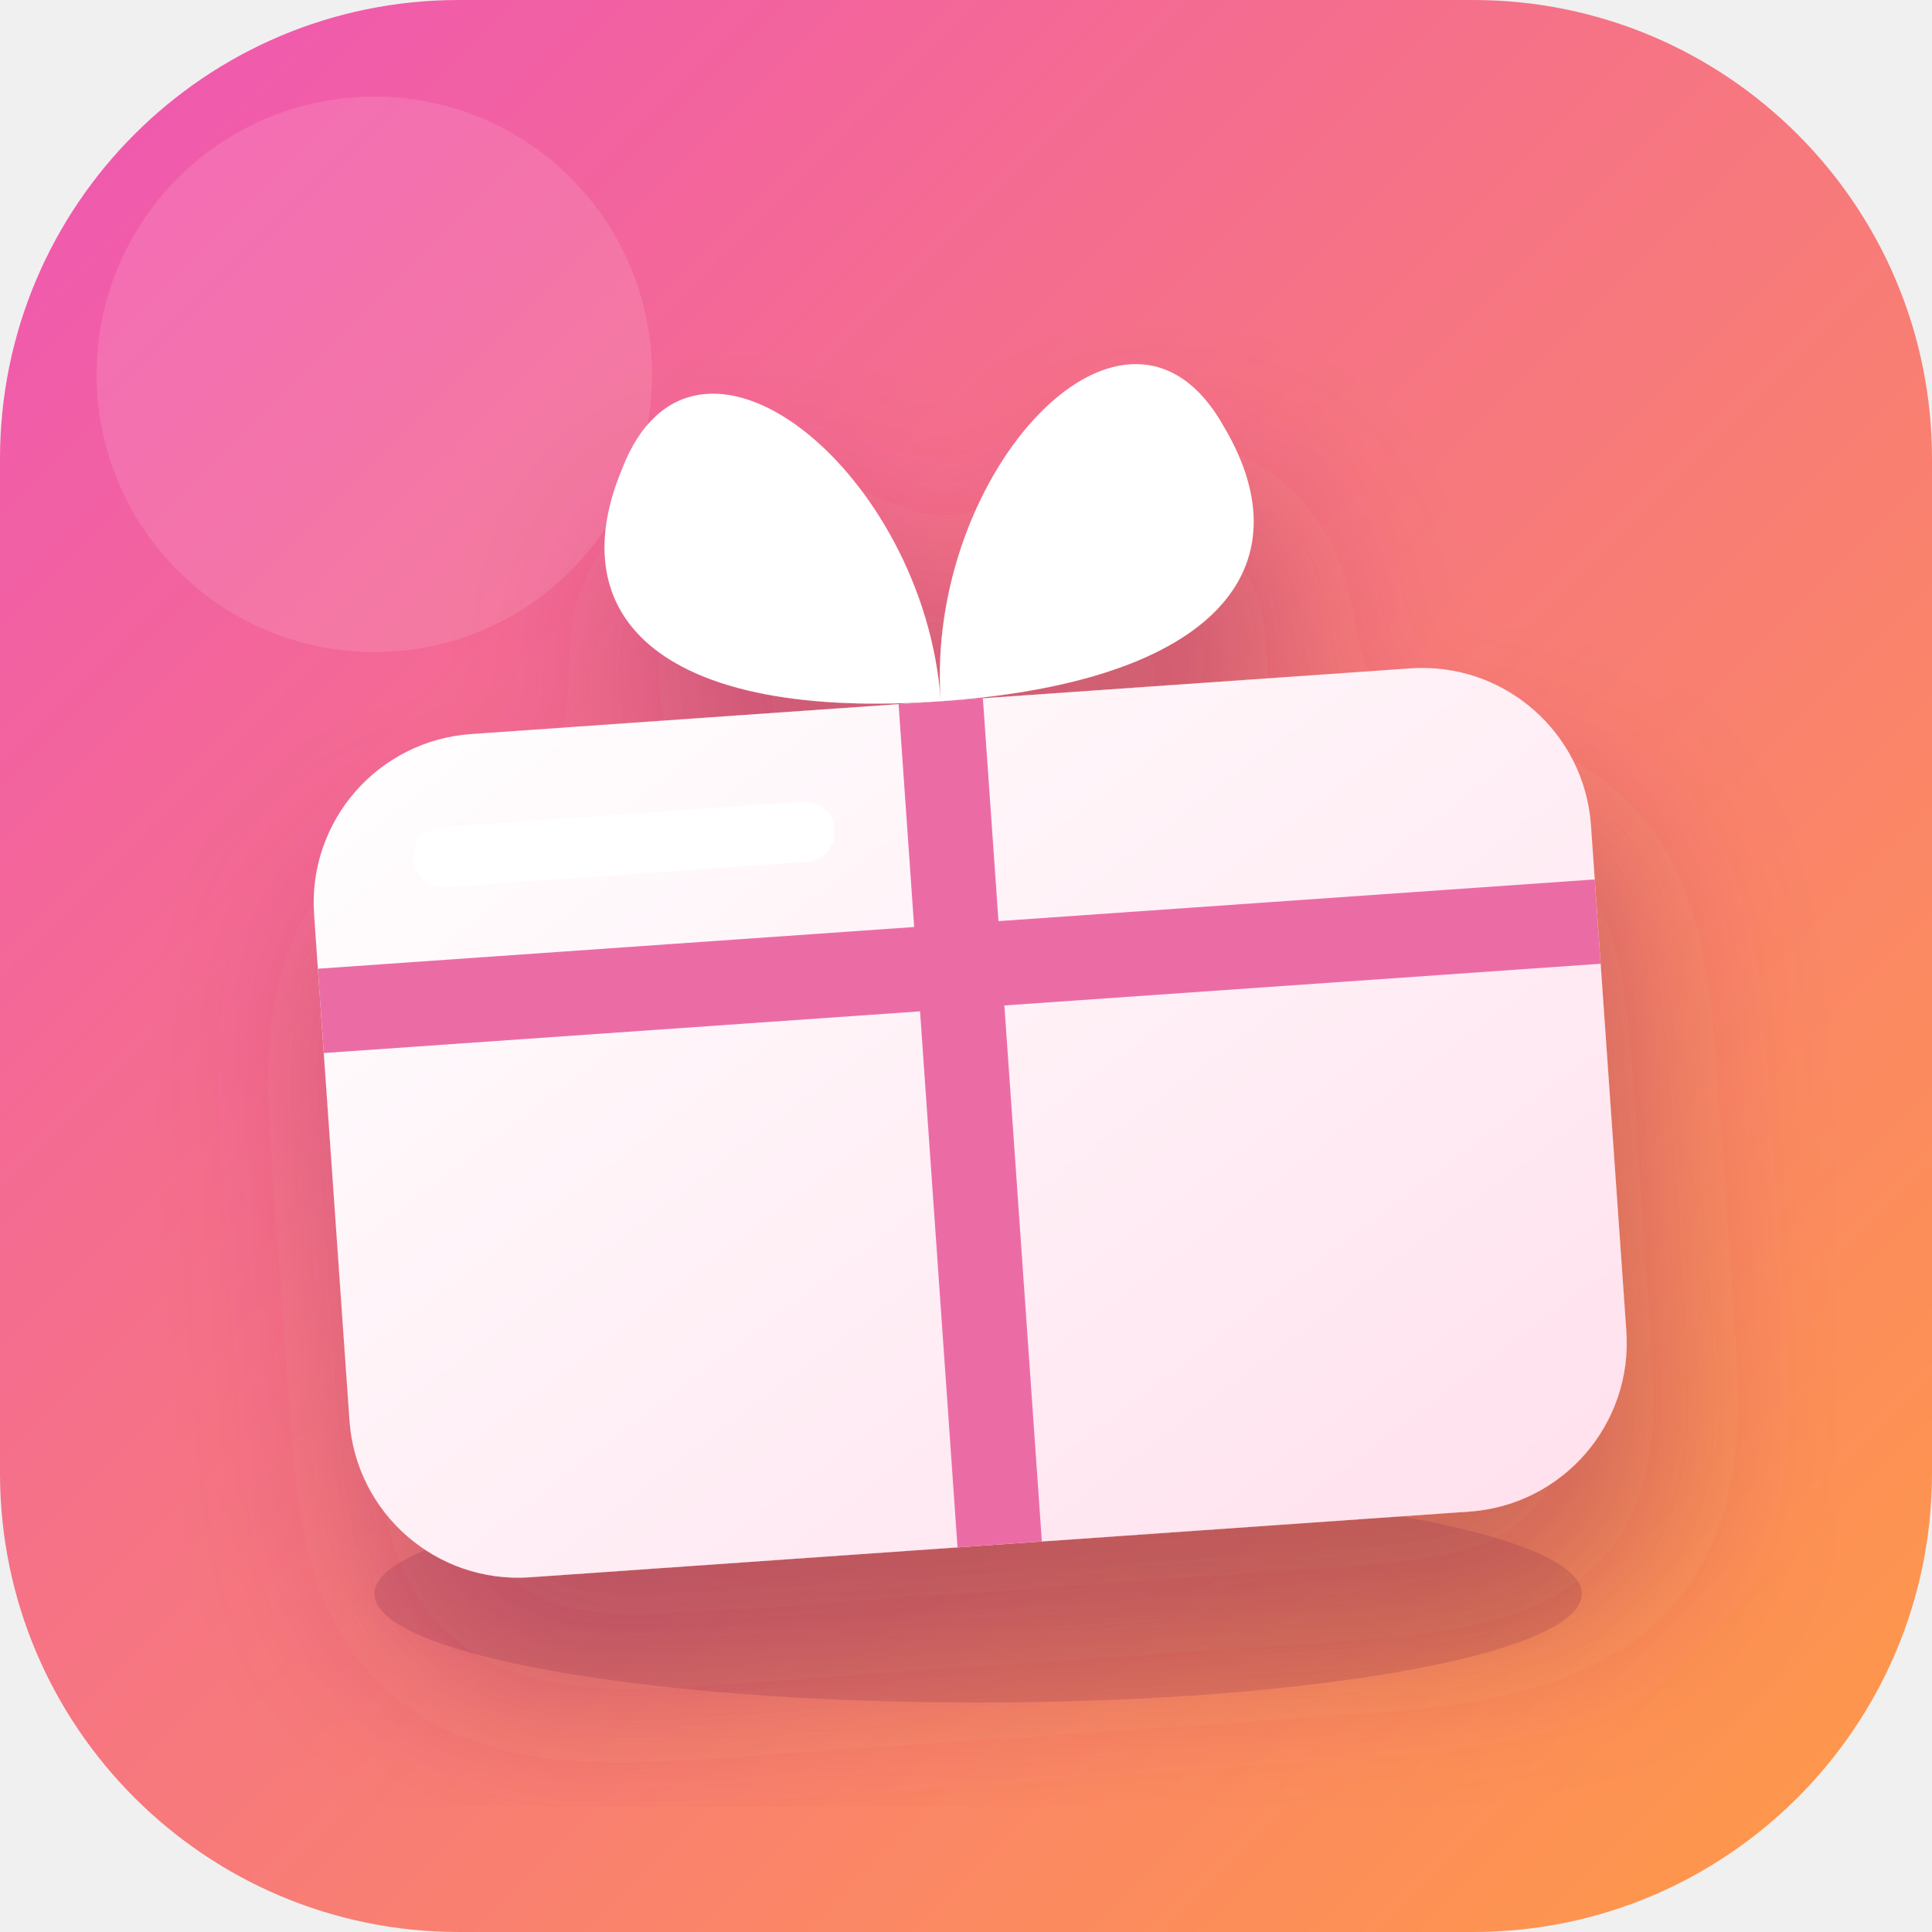
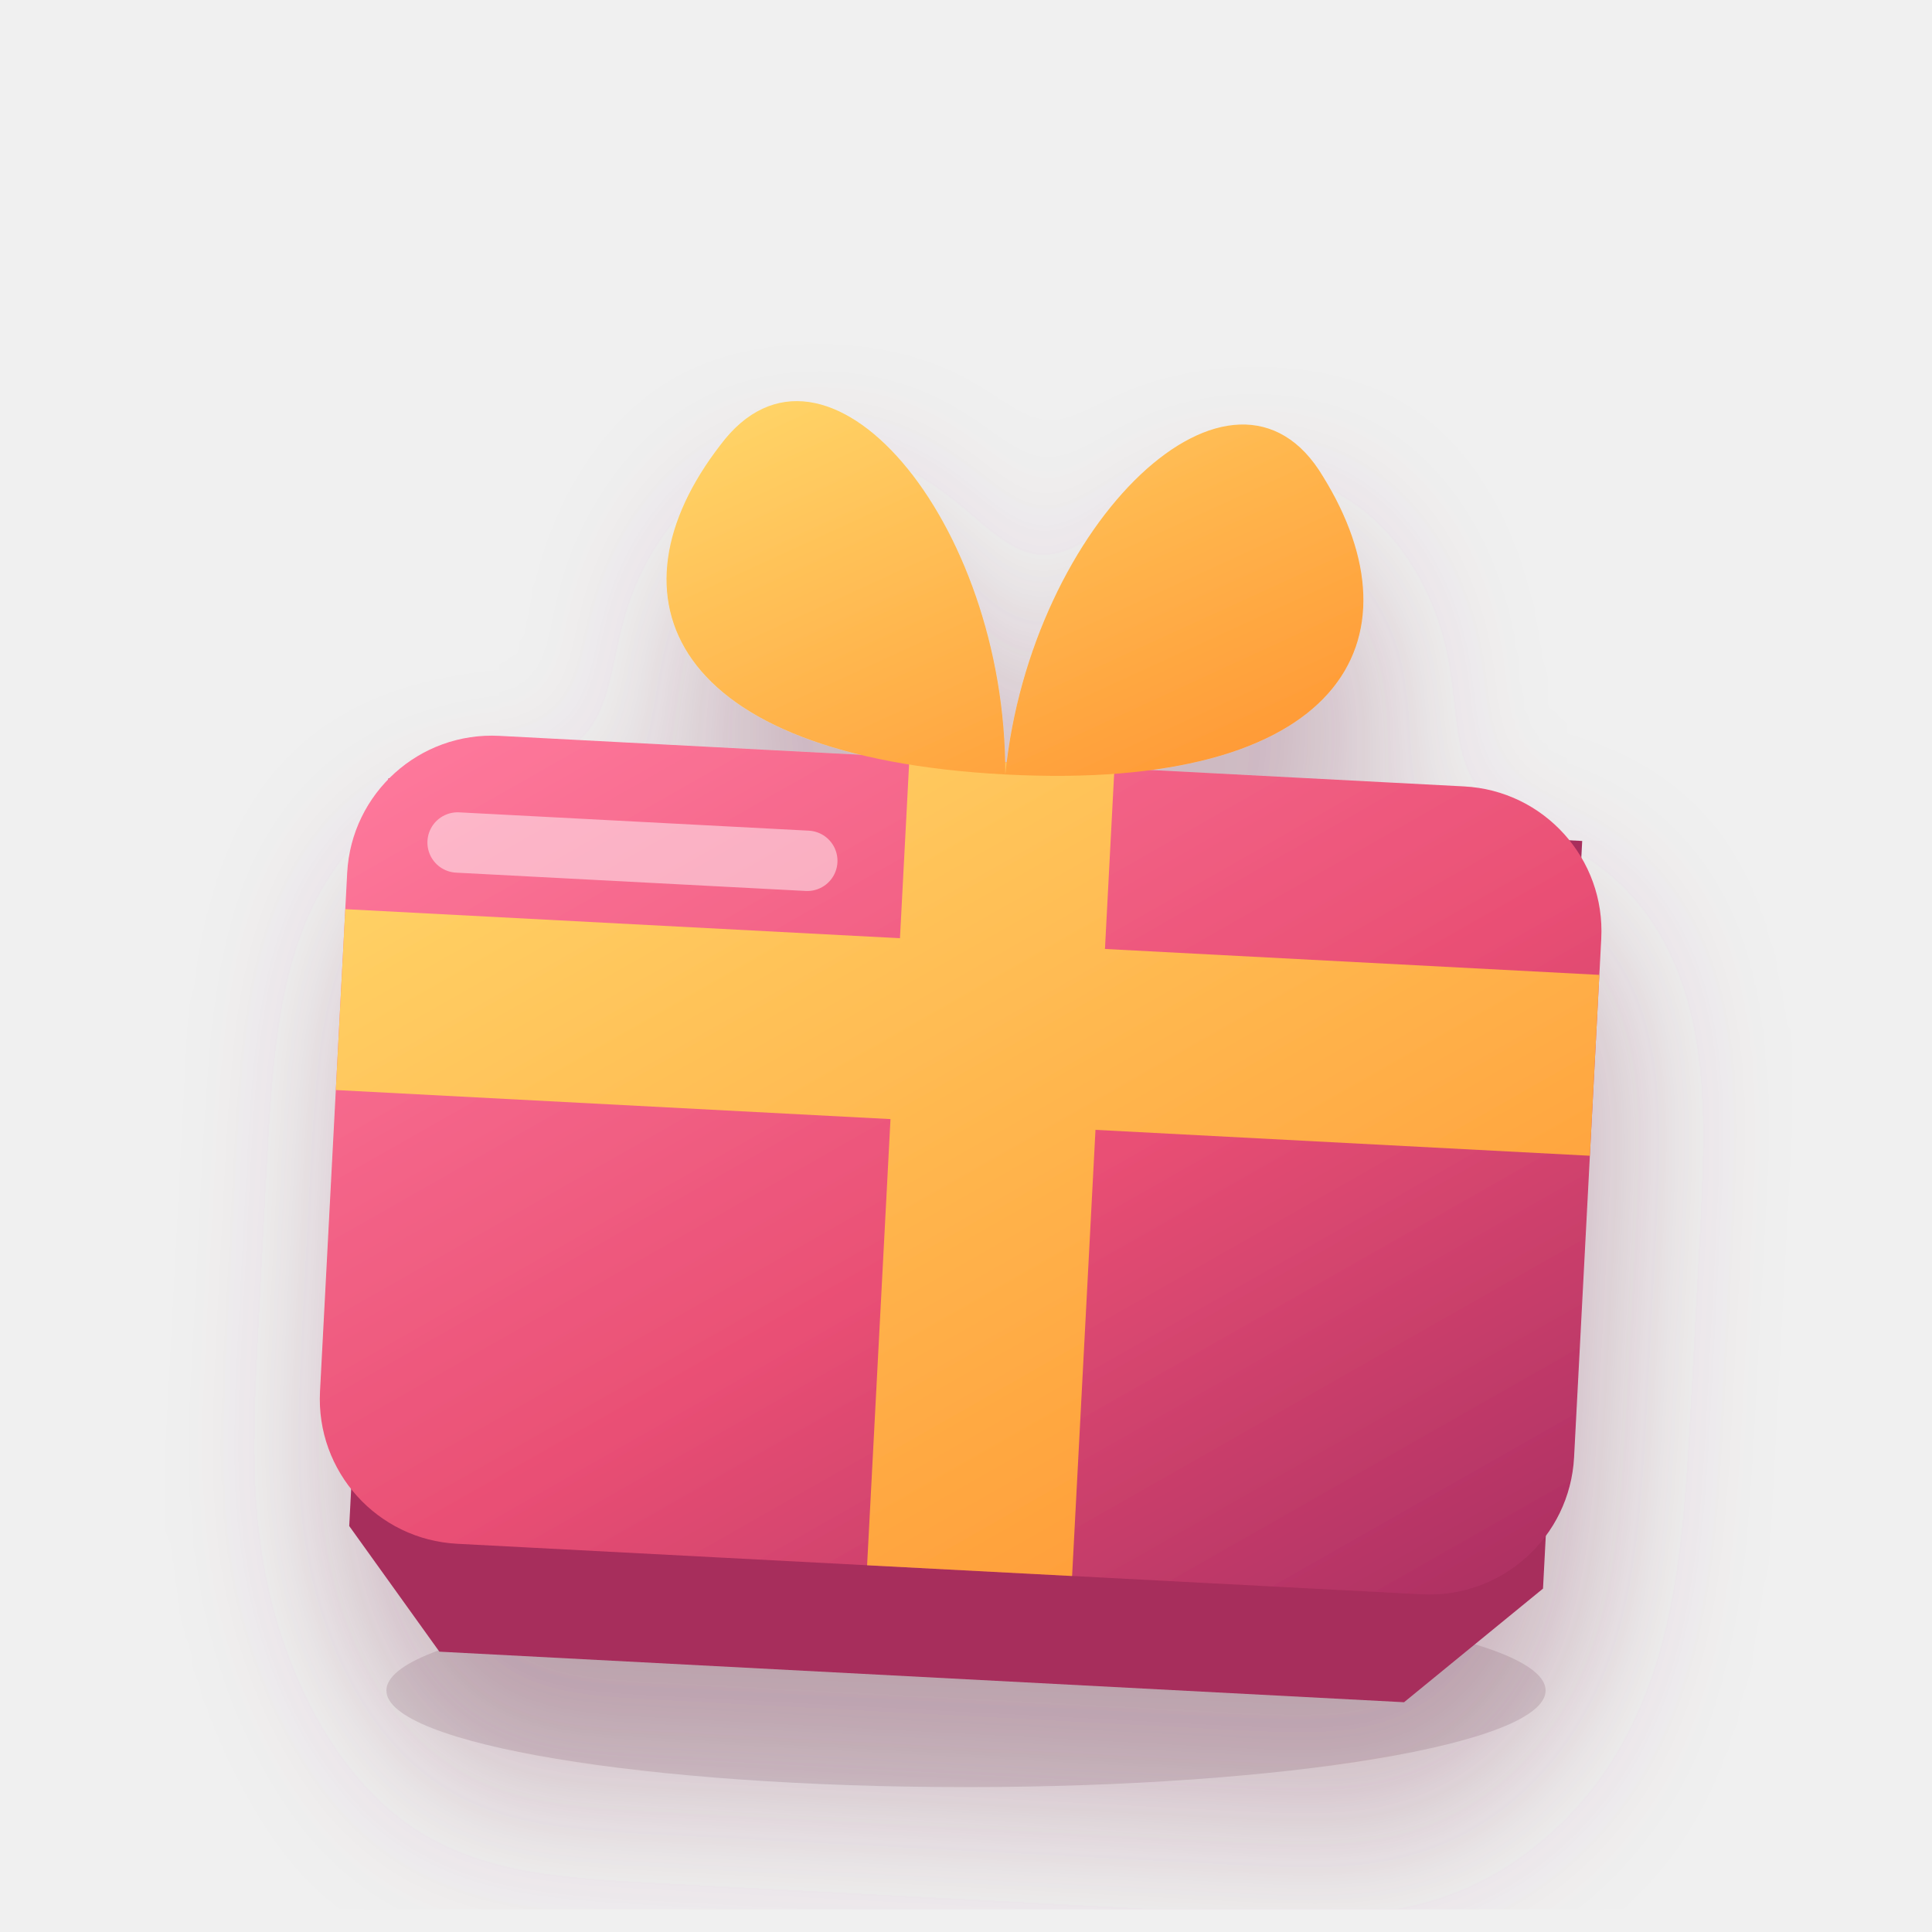
<svg xmlns="http://www.w3.org/2000/svg" viewBox="0 0 160 160">
  <defs>
-     <linearGradient id="bg" x2="1" y2="1">
-       <stop stop-color="#ef55b5" />
-       <stop offset="1" stop-color="#ff9b45" />
+     <linearGradient id="a" x2="1" y2="1">
+       <stop stop-color="#ff7b9e" />
+       <stop offset=".55" stop-color="#e94f74" />
+       <stop offset="1" stop-color="#a92e62" />
    </linearGradient>
-     <linearGradient id="o" x2="1" y2="1">
-       <stop stop-color="#fff" />
-       <stop offset="1" stop-color="#ffe0ed" />
+     <linearGradient id="b" y2="1">
+       <stop stop-color="#ffd86b" />
+       <stop offset="1" stop-color="#ff922f" />
    </linearGradient>
    <filter id="s">
-       <feDropShadow dy="10" stdDeviation="7" flood-color="#8b3155" flood-opacity=".4" />
+       <feDropShadow dy="10" stdDeviation="7" flood-color="#82405b" flood-opacity=".34" />
    </filter>
  </defs>
-   <rect width="160" height="160" rx="38" fill="url(#bg)" />
-   <circle cx="31" cy="31" r="23" fill="#fff" opacity=".11" />
-   <ellipse cx="81" cy="132" rx="50" ry="9" fill="#7e294b" opacity=".22" />
-   <g filter="url(#s)" transform="rotate(-4 80 88)">
-     <rect x="27" y="58" width="106" height="70" rx="14" fill="url(#o)" />
-     <path d="M80 58v70M27 80h106" stroke="#eb6ca5" stroke-width="7" />
-     <path d="M80 58c-23 0-31-9-25-21 7-15 25 2 25 21Zm0 0c23 0 31-9 25-21-7-15-25 2-25 21Z" fill="#fff" />
-     <path d="M38 68h30" stroke="#fff" stroke-width="5" stroke-linecap="round" />
+   <ellipse cx="80" cy="140" rx="48" ry="8" fill="#765662" opacity=".2" />
+   <g filter="url(#s)" transform="rotate(3 80 88)">
+     <path d="M31 67h99v62l-11 10H39l-8-10z" fill="#a72d5b" />
+     <rect x="28" y="63" width="104" height="67" rx="12" fill="url(#a)" />
+     <path d="M74 63h17v67H74zM28 78h104v15H28z" fill="url(#b)" />
+     <path d="M82 64c-28 0-34-13-25-26 8-12 24 5 25 26Zm0 0c28 0 34-13 25-26-8-12-24 5-25 26Z" fill="url(#b)" />
+     <path d="M37 72h29" stroke="#fff" stroke-width="5" stroke-linecap="round" opacity=".48" />
  </g>
</svg>
